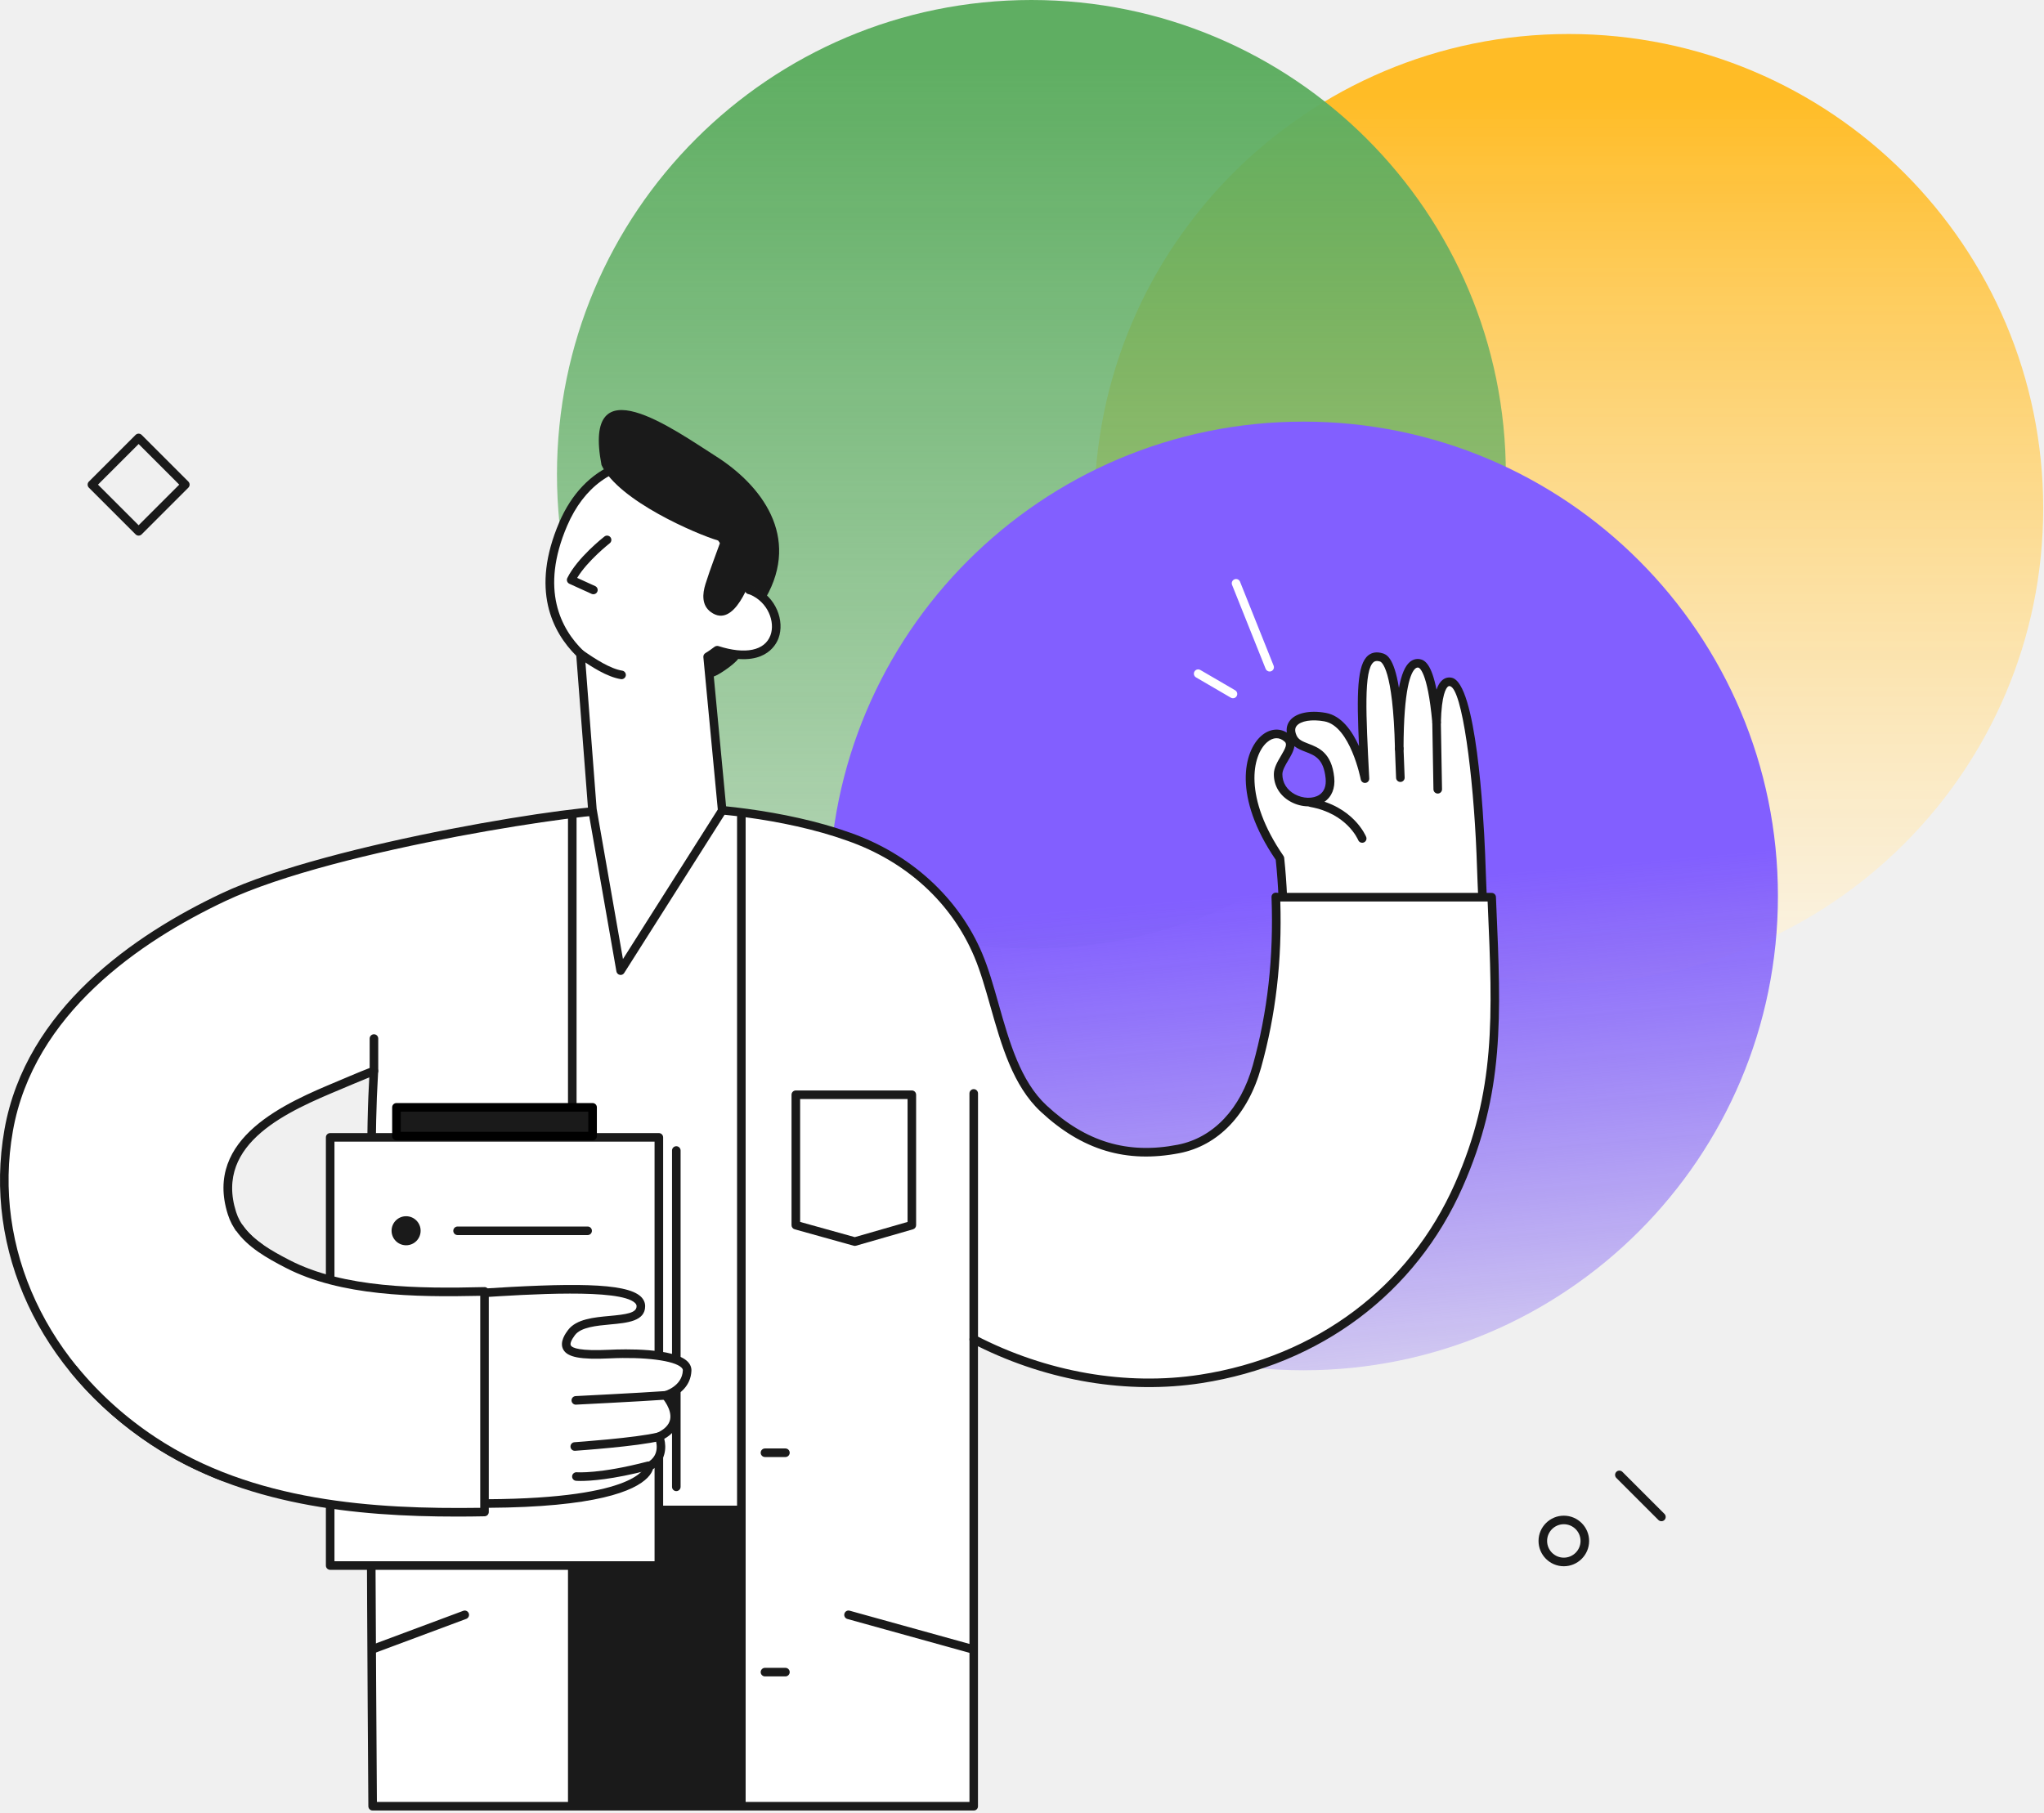
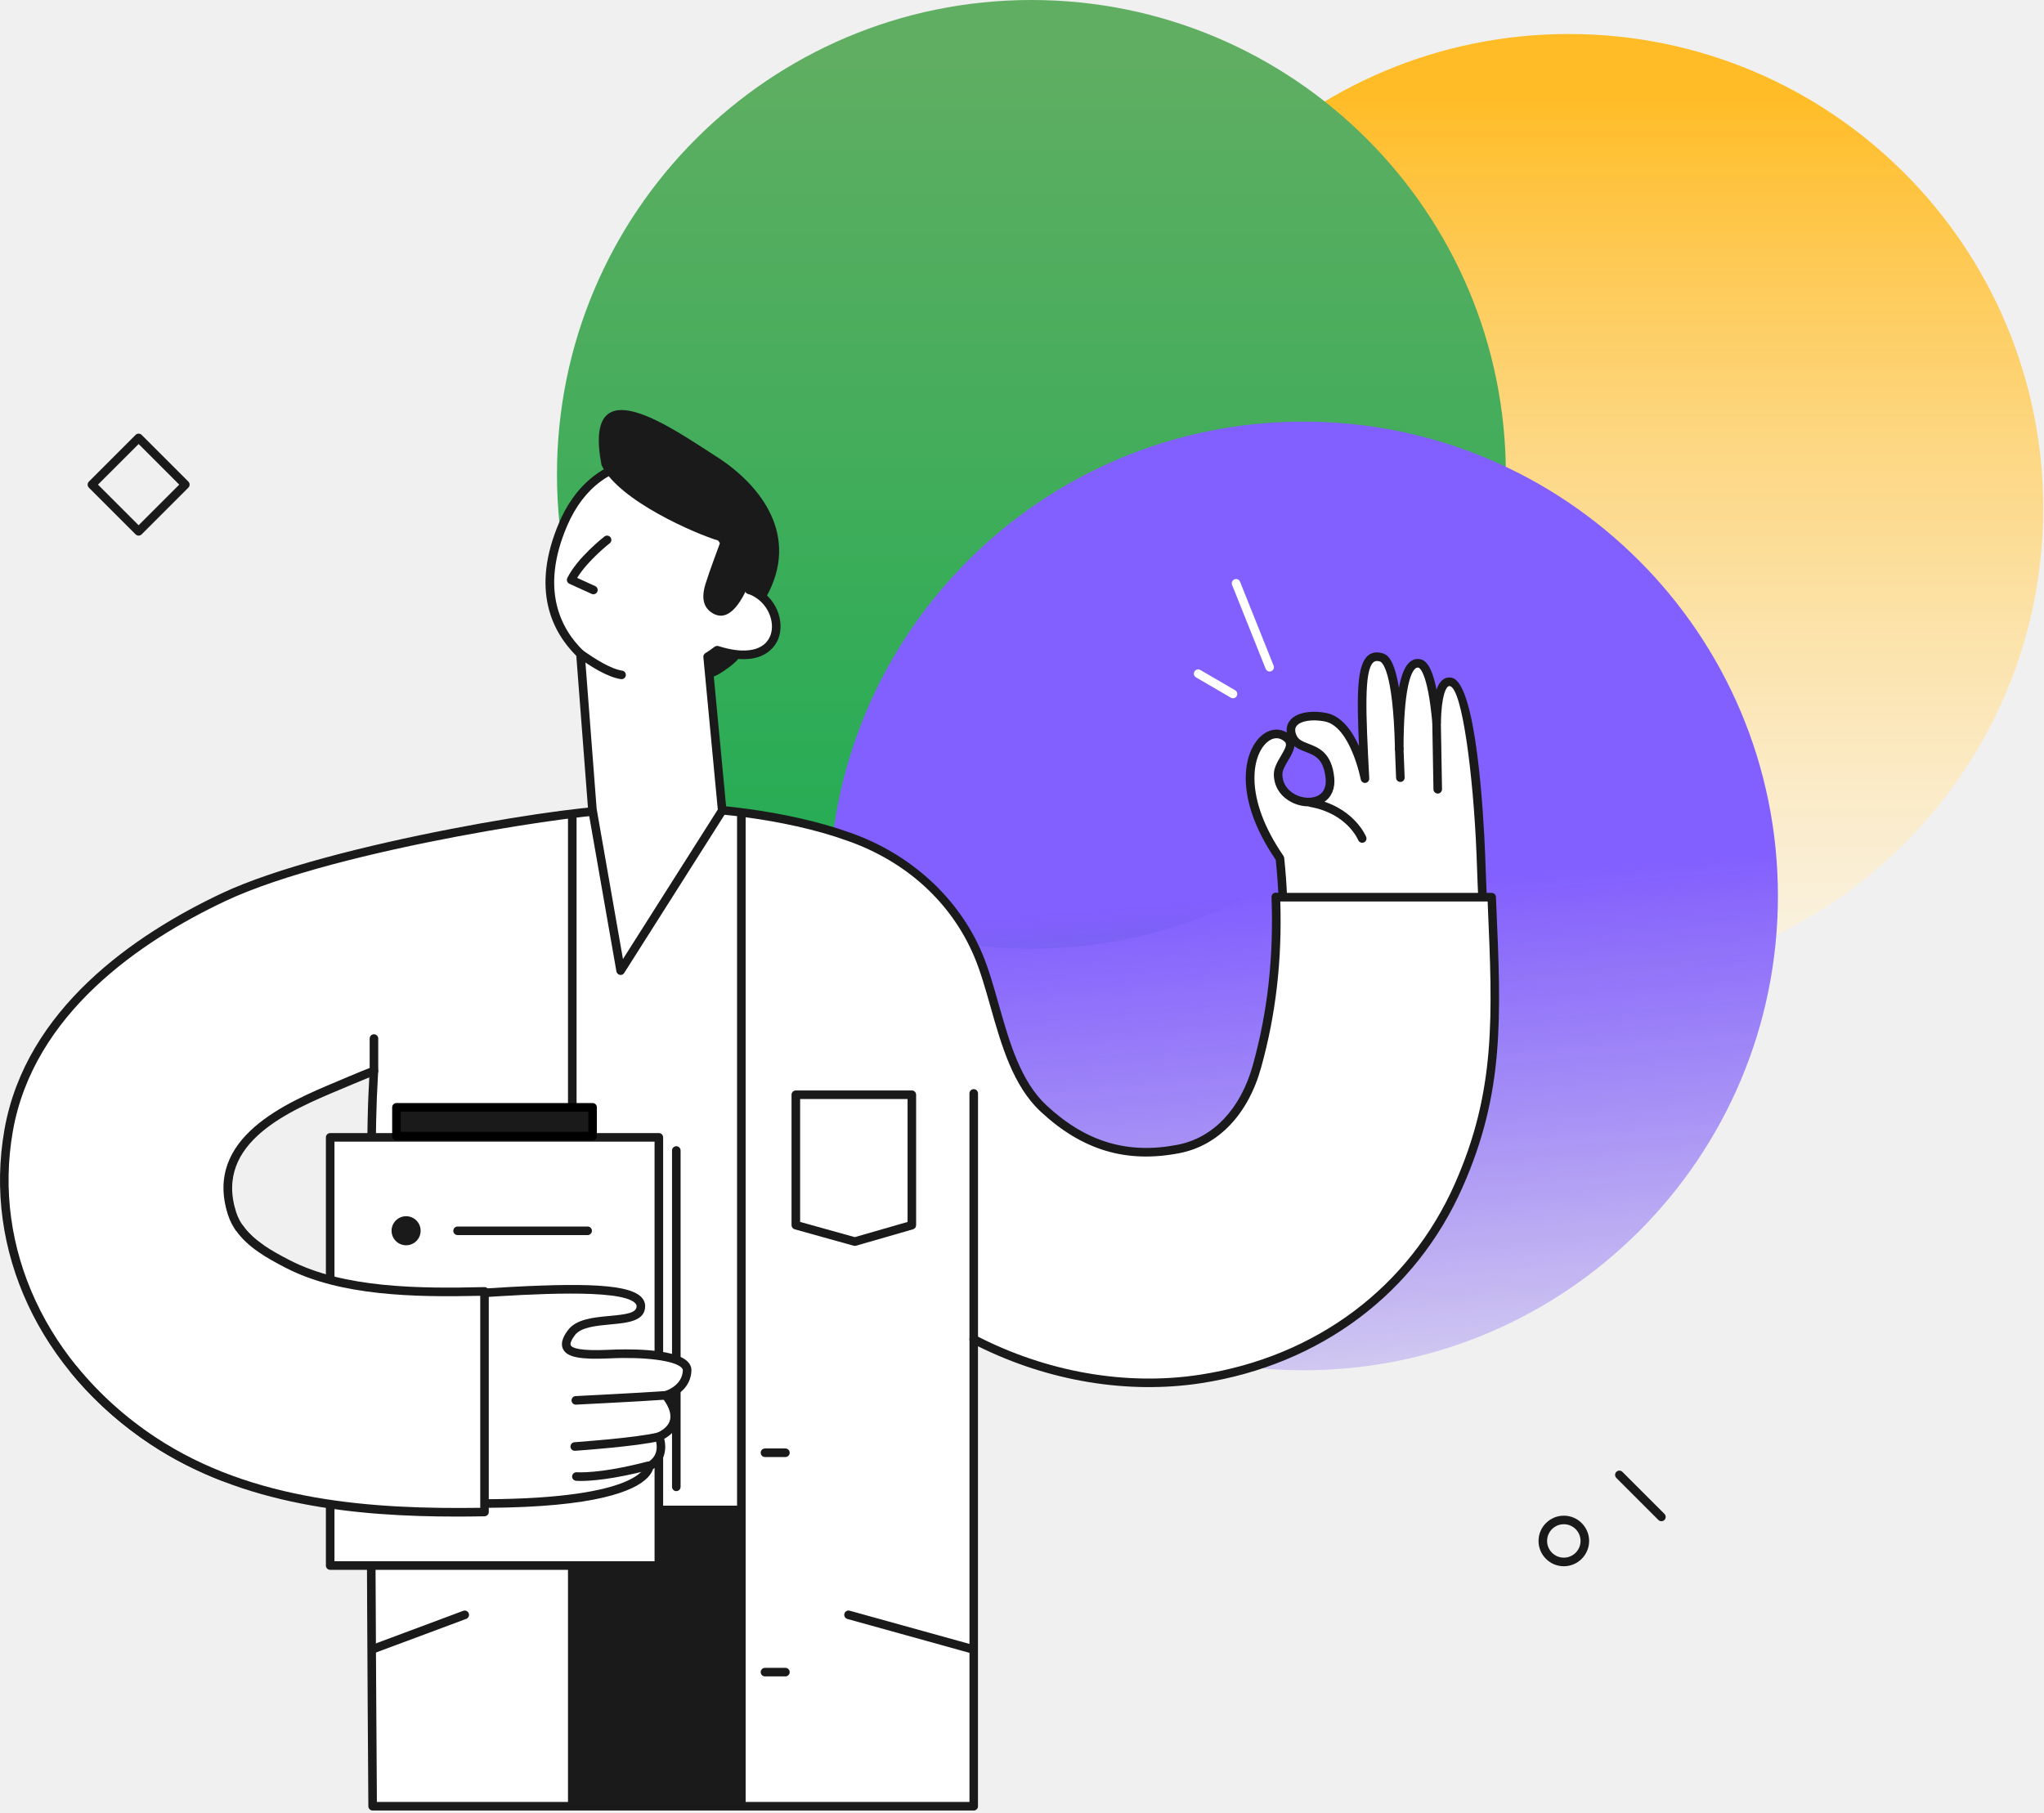
<svg xmlns="http://www.w3.org/2000/svg" width="601" height="533" viewBox="0 0 601 533" fill="none">
  <path d="M461.266 289C384.222 289 321.766 226.544 321.766 149.5C321.766 72.456 384.222 10 461.266 10C538.309 10 600.766 72.456 600.766 149.5C600.766 226.544 538.309 289 461.266 289Z" fill="url(#paint0_linear)" />
  <path d="M303.266 279C226.222 279 163.766 216.544 163.766 139.5C163.766 62.456 226.222 0 303.266 0C380.309 0 442.766 62.456 442.766 139.5C442.766 216.544 380.309 279 303.266 279Z" fill="url(#paint1_linear)" />
  <path d="M383.266 403C306.222 403 243.766 340.544 243.766 263.5C243.766 186.456 306.222 124 383.266 124C460.309 124 522.766 186.456 522.766 263.5C522.766 340.544 460.309 403 383.266 403Z" fill="url(#paint2_linear)" />
  <path d="M377.269 275.942H436.416C436.115 268.316 435.708 260.101 435.4 250.934C435.4 250.934 433.384 202.068 426.612 200.562C423.558 199.883 422.571 205.786 422.41 212.467C421.64 204.008 420.148 195.555 417.256 195.093C412.137 194.281 411.45 209.673 411.429 220.178C411.198 209.862 410.169 194.54 406.135 193.335C399.356 191.311 400.071 204.281 401.345 228.994C401.345 228.994 398.194 212.446 389.636 210.899C383.159 209.729 377.927 211.963 380.056 216.753C382.185 221.543 389.986 218.14 391.051 228.784C392.115 239.429 375.735 237.293 375.812 227.65C375.84 224.008 381.352 219.764 378.628 217.208C371.849 210.85 358.886 227.082 376.331 252.412C377.164 260.269 377.493 268.113 377.269 275.942Z" fill="white" />
  <path d="M436.417 277.203H377.27C376.927 277.203 376.605 277.063 376.367 276.817C376.129 276.572 376.002 276.243 376.009 275.9C376.227 268.337 375.918 260.592 375.106 252.874C362.452 234.338 365.652 220.892 370.918 216.361C373.257 214.351 376.058 214.043 378.362 215.444C378.187 214.127 378.489 212.923 379.266 211.928C381.038 209.673 385.099 208.812 389.854 209.666C394.462 210.5 397.592 215.017 399.595 219.449C398.888 204.078 398.979 195.366 402.333 192.726C403.454 191.844 404.855 191.648 406.486 192.131C407.551 192.446 409.834 193.125 411.332 202.313C412.047 198.399 413.104 195.906 414.512 194.708C415.366 193.98 416.388 193.686 417.446 193.854C419.049 194.113 420.933 195.527 422.383 202.845C422.957 201.151 423.629 200.38 424.211 199.925C424.988 199.316 425.905 199.113 426.886 199.33C434.05 200.92 436.179 239.191 436.662 250.879C436.858 256.663 437.089 262.069 437.313 267.181C437.446 270.172 437.572 273.071 437.677 275.886C437.691 276.229 437.565 276.558 437.327 276.811C437.089 277.063 436.76 277.203 436.417 277.203ZM378.559 274.675H435.1C435.002 272.28 434.897 269.822 434.785 267.294C434.561 262.174 434.33 256.761 434.134 250.977C433.188 227.951 429.932 202.593 426.333 201.795C426.094 201.739 425.94 201.774 425.758 201.914C425.198 202.355 423.86 204.267 423.664 212.503C423.65 213.168 423.111 213.707 422.446 213.735C421.655 213.749 421.206 213.252 421.15 212.587C419.729 196.949 417.159 196.361 417.054 196.347C416.71 196.291 416.444 196.382 416.15 196.627C414.869 197.719 412.719 202.229 412.684 220.185C412.684 220.878 412.124 221.438 411.437 221.445C411.437 221.445 411.43 221.445 411.423 221.445C410.737 221.445 410.177 220.899 410.163 220.213C409.624 196.382 406.164 194.666 405.772 194.554C404.693 194.232 404.182 194.491 403.902 194.715C400.954 197.033 401.64 210.241 402.579 228.511L402.6 228.938C402.635 229.597 402.151 230.178 401.493 230.255C400.891 230.36 400.233 229.891 400.107 229.24C400.079 229.078 397.018 213.525 389.413 212.152C385.695 211.473 382.417 212.012 381.255 213.49C381.052 213.749 380.442 214.526 381.206 216.256C381.78 217.552 382.928 218.042 384.763 218.742C387.634 219.842 391.57 221.34 392.305 228.672C392.62 231.824 391.577 234.38 389.35 235.857C386.738 237.594 382.795 237.58 379.539 235.815C376.339 234.086 374.525 231.109 374.553 227.657C374.567 225.808 375.61 224.043 376.612 222.349C377.977 220.038 378.538 218.875 377.767 218.154C376.227 216.718 374.336 216.76 372.571 218.287C368.145 222.097 365.54 234.534 377.375 251.719C377.494 251.894 377.564 252.09 377.592 252.3C378.383 259.779 378.713 267.307 378.559 274.675ZM380.596 219.456C380.4 220.878 379.532 222.342 378.769 223.63C377.935 225.045 377.067 226.508 377.06 227.678C377.039 230.171 378.376 232.328 380.722 233.602C383.145 234.912 386.108 234.975 387.935 233.756C389.364 232.811 389.994 231.137 389.777 228.924C389.196 223.14 386.598 222.153 383.846 221.102C382.76 220.682 381.584 220.234 380.596 219.456Z" fill="#1A1A1A" />
  <path d="M411.751 229.974C411.079 229.974 410.519 229.442 410.491 228.763L410.161 220.233C410.133 219.533 410.68 218.952 411.373 218.924C411.387 218.924 411.408 218.924 411.422 218.924C412.094 218.924 412.654 219.456 412.682 220.135L413.012 228.665C413.04 229.365 412.493 229.946 411.8 229.974C411.779 229.974 411.765 229.974 411.751 229.974Z" fill="#1A1A1A" />
  <path d="M422.739 233.385C422.053 233.385 421.493 232.839 421.479 232.146L421.136 212.495C421.122 211.795 421.675 211.221 422.375 211.214C422.957 211.207 423.65 211.753 423.657 212.453L424 232.104C424.014 232.804 423.461 233.378 422.76 233.385C422.753 233.385 422.746 233.385 422.739 233.385Z" fill="#1A1A1A" />
  <path d="M428.959 348.583C415.107 379.971 386.598 400.349 353.075 405.545C330.469 409.026 306.729 404.46 286.323 393.892V531.206H109.576C109.576 531.206 108.238 353.149 109.576 322.568C109.674 320.172 109.8 317.623 109.954 314.976C107.706 315.831 105.514 316.741 103.322 317.672C88.966 323.877 60.765 333.387 68.231 356.826C69.617 361.217 72.747 364.396 76.529 367.043C72.768 389.446 69.337 411.897 65.758 434.348C58.594 431.575 51.683 428.144 45.121 423.802C14.595 403.62 -3.949 369.361 2.564 332.449C8.39 299.297 37.053 277.399 65.758 263.855C98.959 248.189 178.177 236.985 181.804 238.448C186.244 237.972 190.964 237.643 195.957 237.517C206.202 237.237 230.292 239.155 249.487 246.046C265.685 251.698 280.307 263.484 287.646 280.886C293.396 294.507 295.252 315.214 306.884 326.013C319.146 337.414 331.884 340.747 346.541 337.897C356.429 335.978 365.561 328.135 369.602 313.625C374.196 297.154 375.785 280.501 375.155 263.778C375.435 263.806 375.659 263.855 375.94 263.855H438.63C440.107 298.253 441.368 320.481 428.959 348.583Z" fill="white" />
  <path d="M286.322 532.474H109.568C108.875 532.474 108.314 531.914 108.307 531.22C108.293 529.441 106.984 352.778 108.307 322.519C108.384 320.712 108.475 318.821 108.581 316.867C106.977 317.505 105.387 318.163 103.805 318.835C102.67 319.325 101.438 319.844 100.142 320.383C85.31 326.595 62.9 335.971 69.42 356.448C70.555 360.034 73.034 363.073 77.242 366.014C77.642 366.294 77.845 366.777 77.761 367.254C75.169 382.709 72.683 398.459 70.288 413.69C69.196 420.644 68.097 427.598 66.99 434.552C66.927 434.923 66.703 435.259 66.374 435.448C66.045 435.637 65.645 435.672 65.288 435.532C57.585 432.549 50.757 429.061 44.413 424.867C11.576 403.158 -4.944 367.667 1.303 332.246C7.542 296.769 39.497 274.857 65.197 262.728C96.865 247.783 173.974 235.773 181.852 237.188C186.439 236.698 191.166 236.39 195.907 236.271C206.699 235.97 230.894 238.049 249.9 244.87C267.708 251.089 281.889 264.037 288.794 280.41C290.657 284.829 292.092 289.878 293.605 295.221C296.777 306.419 300.062 317.995 307.716 325.103C319.292 335.859 331.547 339.543 346.274 336.672C356.743 334.641 364.79 326.125 368.361 313.303C372.731 297.63 374.531 281.454 373.866 263.834C373.852 263.47 373.999 263.12 374.258 262.875C374.524 262.623 374.86 262.518 375.238 262.532L375.567 262.567C375.679 262.581 375.784 262.602 375.903 262.602H438.594C439.266 262.602 439.826 263.134 439.854 263.806L439.945 265.977C441.395 299.297 442.347 321.307 430.078 349.081C416.296 380.321 388.285 401.351 353.235 406.785C331.624 410.112 308.374 406.26 287.554 395.938V531.199C287.582 531.907 287.015 532.474 286.322 532.474ZM110.821 529.953H285.054V393.893C285.054 393.452 285.286 393.045 285.664 392.814C286.035 392.583 286.511 392.569 286.896 392.772C307.716 403.557 331.148 407.646 352.878 404.299C387.059 399.005 414.371 378.507 427.802 348.072C439.833 320.838 438.881 299.059 437.452 266.096L437.41 265.13H376.45C376.982 282.476 375.133 298.471 370.805 313.982C366.975 327.764 358.214 336.938 346.771 339.151C331.176 342.169 318.22 338.31 306.014 326.952C297.842 319.36 294.459 307.441 291.189 295.908C289.69 290.641 288.283 285.669 286.476 281.384C279.753 265.438 266.469 253.316 249.059 247.237C230.368 240.528 206.601 238.512 195.977 238.785C191.236 238.904 186.509 239.219 181.922 239.709C181.719 239.723 181.509 239.702 181.313 239.625C176.684 238.428 99.337 249.401 66.276 264.997C41.107 276.874 9.839 298.254 3.782 332.673C-2.283 367.085 13.81 401.603 45.792 422.752C51.584 426.582 57.788 429.811 64.735 432.598C65.758 426.162 66.773 419.727 67.788 413.291C70.148 398.312 72.585 382.828 75.135 367.604C70.842 364.466 68.251 361.147 67.004 357.197C59.784 334.522 84.427 324.207 99.155 318.044C100.436 317.505 101.662 316.993 102.796 316.503C105.016 315.565 107.222 314.648 109.477 313.786C109.869 313.632 110.324 313.695 110.674 313.947C111.025 314.199 111.214 314.612 111.193 315.033C111.039 317.673 110.912 320.215 110.814 322.61C109.568 351.483 110.709 513.972 110.821 529.953Z" fill="#1A1A1A" />
  <path d="M168.267 531.234C167.567 531.234 167.007 530.667 167.007 529.973V239.681C167.007 238.981 167.574 238.42 168.267 238.42C168.96 238.42 169.528 238.988 169.528 239.681V529.973C169.528 530.667 168.967 531.234 168.267 531.234Z" fill="#1A1A1A" />
  <path d="M218.883 442.815H168.637V530.464H218.883V442.815Z" fill="#1A1A1A" />
  <path d="M217.98 531.234C217.279 531.234 216.719 530.667 216.719 529.974V240.291C216.719 239.59 217.286 239.03 217.98 239.03C218.673 239.03 219.24 239.598 219.24 240.291V529.974C219.24 530.667 218.68 531.234 217.98 531.234Z" fill="#1A1A1A" />
  <path d="M198.855 438.543C198.155 438.543 197.595 437.976 197.595 437.283V338.366C197.595 337.666 198.162 337.106 198.855 337.106C199.549 337.106 200.116 337.673 200.116 338.366V437.283C200.116 437.976 199.549 438.543 198.855 438.543Z" fill="#1A1A1A" />
  <path d="M215.171 191.382C213.75 191.151 212.321 190.927 210.9 190.696C209.359 190.451 207.783 191.095 207.335 192.72C207.216 193.154 207.258 193.637 207.363 194.106C206.656 194.807 206.271 195.766 206.565 196.845C206.95 198.245 208.659 199.422 210.129 198.868C211.81 198.238 217.37 194.414 217.37 193.056C217.37 191.879 216.411 191.585 215.171 191.382Z" fill="#1A1A1A" />
  <path d="M206.201 164.75C198.826 162.299 170.584 152.733 167.271 150.093C174.435 135.309 189.94 132.795 203.581 138.468C218.197 144.546 225.501 160.051 219.793 174.722C215.493 172.929 211.215 169.701 206.201 164.75Z" fill="#1A1A1A" />
  <path d="M203.589 138.468C217.427 144.224 224.458 159.434 220.312 173.489C220.55 173.566 220.774 173.601 221.012 173.699C232.154 178.328 231.678 197.894 210.872 191.221C209.962 191.9 209.051 192.586 208.071 193.153L212.357 238.392L182.496 285.48L174.177 237.972L170.682 192.334C162.356 184.274 158.063 171.745 165.605 154.154C173.231 136.332 188.764 132.305 203.589 138.468Z" fill="white" />
  <path d="M182.484 286.734C182.4 286.734 182.323 286.727 182.239 286.706C181.727 286.608 181.335 286.202 181.244 285.683L172.925 238.168L169.451 192.88C162.385 185.849 155.957 173.405 164.43 153.629C171.685 136.703 187.239 130.295 204.067 137.284C218.024 143.089 225.503 158.146 221.833 172.67C228.318 175.576 230.741 182.712 228.913 187.684C228.108 189.883 224.459 196.648 211.098 192.6C210.537 193.013 209.977 193.427 209.389 193.798L213.598 238.252C213.626 238.533 213.556 238.813 213.409 239.044L183.548 286.132C183.317 286.517 182.911 286.734 182.484 286.734ZM190.81 136.997C180.39 136.997 171.678 143.166 166.755 154.644C158.709 173.412 164.92 185.002 171.552 191.424C171.776 191.641 171.909 191.928 171.937 192.236L175.432 237.874L183.17 282.056L211.056 238.084L206.812 193.273C206.763 192.782 207.008 192.313 207.435 192.061C208.339 191.536 209.186 190.906 210.075 190.24C210.397 189.995 210.867 189.897 211.252 190.016C219.165 192.558 224.879 191.361 226.546 186.83C227.975 182.95 225.846 177.082 220.517 174.862C220.159 174.764 220.026 174.729 219.9 174.687C219.256 174.47 218.899 173.783 219.095 173.132C223.115 159.497 216.238 145.092 203.1 139.63C198.843 137.858 194.704 136.997 190.81 136.997Z" fill="#1A1A1A" />
  <path d="M211.151 158.972C204.848 157.109 181.879 147.305 176.865 136.78C171.122 106.723 197.993 126.247 210.472 134.168C223.833 142.648 235.444 157.732 225.15 175.842C221.214 173.349 215.248 164.707 211.151 158.972Z" fill="#1A1A1A" />
  <path d="M182.754 199.75C182.691 199.75 182.621 199.743 182.551 199.736C178.532 199.092 173.924 196.151 169.953 193.356C169.379 192.957 169.246 192.166 169.645 191.599C170.044 191.025 170.835 190.891 171.403 191.291C174.925 193.763 179.421 196.676 182.957 197.243C183.644 197.355 184.113 197.999 184.008 198.693C183.896 199.309 183.364 199.75 182.754 199.75Z" fill="#1A1A1A" />
  <path d="M193.723 334.5H97.082V460.434H193.723V334.5Z" fill="white" />
  <path d="M193.723 461.695H97.082C96.382 461.695 95.822 461.128 95.822 460.435V334.501C95.822 333.801 96.389 333.24 97.082 333.24H193.723C194.423 333.24 194.983 333.808 194.983 334.501V460.428C194.99 461.128 194.423 461.695 193.723 461.695ZM98.343 459.167H192.462V335.761H98.343V459.167Z" fill="#1A1A1A" />
  <path d="M140.765 380.314C165.296 378.738 188.434 377.821 188.434 384.137C188.434 390.454 172.397 386.084 168.027 391.911C163.65 397.744 169 398.71 179.204 398.227C189.407 397.744 202.236 398.689 202.04 403.087C201.795 408.704 195.724 410.377 195.724 410.377C195.724 410.377 202.846 418.27 193.777 422.527C193.777 422.527 196.207 428.361 190.864 431.274C190.864 431.274 191.039 441.911 143.328 442.185C95.617 442.458 131.094 382.197 131.094 382.197L140.765 380.314Z" fill="white" />
  <path d="M143.013 443.446C131.647 443.446 123.909 440.021 120.022 433.256C110.029 415.889 129.189 382.947 130.009 381.554C130.191 381.246 130.499 381.021 130.856 380.958L140.527 379.082C140.583 379.075 140.632 379.068 140.688 379.061C167.551 377.338 183.966 377.156 188.406 381.316C189.246 382.107 189.695 383.087 189.695 384.145C189.695 388.571 184.491 389.054 179.463 389.516C175.402 389.894 170.801 390.314 169.036 392.674C168.013 394.04 167.558 395.16 167.831 395.665C168.266 396.491 170.591 397.38 179.141 396.974C183.525 396.757 198.126 396.4 202.167 400.427C202.951 401.211 203.343 402.149 203.301 403.151C203.105 407.654 199.8 409.951 197.72 410.952C198.749 412.514 200.073 415.182 199.513 417.962C199.085 420.084 197.671 421.835 195.311 423.165C195.955 425.693 195.815 429.678 191.992 432.087C191.809 432.696 191.382 433.585 190.402 434.587C186.543 438.537 175.241 443.27 143.335 443.453C143.223 443.446 143.118 443.446 143.013 443.446ZM131.899 383.325C129.56 387.478 113.566 416.981 122.207 432.003C125.618 437.92 132.614 440.925 143.013 440.925C143.111 440.925 143.216 440.925 143.321 440.925C188.105 440.672 189.597 431.324 189.604 431.225C189.597 430.756 189.849 430.392 190.262 430.168C194.45 427.885 192.818 423.501 192.615 423.011C192.363 422.388 192.636 421.673 193.245 421.393C195.444 420.364 196.719 419.033 197.041 417.458C197.636 414.488 194.821 411.26 194.786 411.232C194.492 410.91 194.394 410.455 194.513 410.035C194.632 409.614 194.961 409.285 195.381 409.173C195.591 409.117 200.577 407.654 200.78 403.046C200.787 402.85 200.752 402.583 200.388 402.219C198.287 400.125 189.611 399.012 179.26 399.502C170.661 399.908 166.823 399.173 165.597 396.862C164.414 394.635 166.375 392.03 167.012 391.176C169.456 387.919 174.645 387.443 179.232 387.023C184.169 386.568 187.174 386.148 187.174 384.159C187.174 383.914 187.117 383.578 186.683 383.171C182.18 378.949 155.387 380.657 140.933 381.589L131.899 383.325Z" fill="#1A1A1A" />
  <path d="M174.479 174.771C174.304 174.771 174.129 174.736 173.954 174.659L167.42 171.69C167.112 171.55 166.867 171.284 166.755 170.968C166.636 170.646 166.664 170.289 166.811 169.988C169.752 164.036 177.399 158.041 177.722 157.789C178.275 157.362 179.059 157.46 179.493 158.006C179.92 158.552 179.822 159.351 179.276 159.778C179.206 159.834 172.763 164.89 169.703 169.96L174.997 172.369C175.628 172.656 175.915 173.405 175.621 174.043C175.418 174.498 174.955 174.771 174.479 174.771Z" fill="#1A1A1A" />
  <path d="M220.431 163.553C220.116 162.124 218.715 161.116 217.328 161.179C217.552 160.555 217.777 159.925 217.994 159.302C219.247 155.779 213.652 154.267 212.405 157.761C210.753 162.404 208.918 167.026 207.44 171.732C206.523 174.652 206.25 178.049 209.079 180.059C215.921 184.912 220.634 171.088 222.027 166.837C222.567 165.205 221.663 164.036 220.431 163.553Z" fill="#1A1A1A" />
  <path d="M21.791 402.841C28.331 410.839 36.21 417.933 45.117 423.815C73.718 442.709 109.061 445.258 142.465 444.691V379.809C122.71 380.285 100.812 380.117 84.614 371.762C79.131 368.933 73.641 365.831 70.384 361.146" fill="white" />
  <path d="M134.413 446.028C104.538 446.028 71.54 442.786 44.425 424.872C35.412 418.92 27.471 411.77 20.818 403.639C20.377 403.1 20.454 402.309 20.993 401.868C21.532 401.426 22.323 401.503 22.765 402.043C29.256 409.977 37.009 416.952 45.811 422.764C74.439 441.679 109.993 443.892 141.205 443.451V381.104C121.835 381.538 100.091 381.167 84.04 372.883C78.501 370.025 72.801 366.818 69.355 361.86C68.956 361.286 69.103 360.501 69.67 360.102C70.245 359.71 71.029 359.85 71.428 360.417C74.537 364.899 79.937 367.924 85.196 370.635C101.079 378.828 123.054 379.01 142.431 378.541C142.739 378.506 143.096 378.66 143.341 378.898C143.579 379.136 143.719 379.458 143.719 379.801V444.684C143.719 445.37 143.166 445.93 142.48 445.944C139.826 446 137.13 446.028 134.413 446.028Z" fill="#1A1A1A" />
  <path d="M169.31 413.115C168.645 413.115 168.084 412.59 168.049 411.918C168.014 411.217 168.547 410.629 169.247 410.594C169.436 410.587 188.239 409.642 195.627 409.116C196.264 409.067 196.93 409.593 196.972 410.286C197.021 410.979 196.495 411.581 195.802 411.63C188.393 412.156 169.562 413.101 169.373 413.108C169.352 413.115 169.331 413.115 169.31 413.115Z" fill="#1A1A1A" />
  <path d="M168.996 426.68C168.337 426.68 167.784 426.169 167.742 425.503C167.693 424.81 168.218 424.208 168.912 424.159C169.094 424.145 187.168 422.884 193.471 421.302C194.15 421.133 194.83 421.54 195.005 422.219C195.173 422.898 194.767 423.585 194.087 423.753C187.56 425.391 169.836 426.624 169.087 426.68C169.052 426.68 169.024 426.68 168.996 426.68Z" fill="#1A1A1A" />
  <path d="M170.764 435.552C169.889 435.552 169.427 435.51 169.357 435.503C168.664 435.44 168.159 434.824 168.222 434.131C168.285 433.438 168.923 432.94 169.595 432.989C169.658 432.996 176.248 433.536 190.289 429.873C190.968 429.684 191.654 430.104 191.829 430.776C192.004 431.449 191.605 432.142 190.926 432.317C179.959 435.174 173.433 435.552 170.764 435.552Z" fill="#1A1A1A" />
  <path d="M174.242 325.669H116.573V334.129H174.242V325.669Z" fill="#1A1A1A" />
  <path d="M174.24 335.389H116.571C115.87 335.389 115.31 334.822 115.31 334.129V325.669C115.31 324.969 115.877 324.409 116.571 324.409H174.24C174.94 324.409 175.5 324.976 175.5 325.669V334.129C175.5 334.829 174.94 335.389 174.24 335.389ZM117.831 332.868H172.979V326.937H117.831V332.868Z" fill="black" />
  <path d="M286 486.318C285.888 486.318 285.776 486.304 285.664 486.269L249.158 476.143C248.485 475.961 248.093 475.26 248.282 474.588C248.471 473.916 249.15 473.517 249.837 473.713L286.343 483.839C287.015 484.021 287.408 484.721 287.218 485.393C287.064 485.954 286.553 486.318 286 486.318Z" fill="#1A1A1A" />
  <path d="M109.492 486.318C108.981 486.318 108.498 486.003 108.309 485.498C108.064 484.847 108.4 484.119 109.051 483.874L136.208 473.748C136.86 473.502 137.588 473.832 137.833 474.49C138.078 475.141 137.742 475.869 137.091 476.115L109.933 486.241C109.786 486.297 109.639 486.318 109.492 486.318Z" fill="#1A1A1A" />
  <path d="M286.307 395.16C285.607 395.16 285.047 394.592 285.047 393.899V321.58C285.047 320.88 285.614 320.319 286.307 320.319C287.001 320.319 287.568 320.887 287.568 321.58V393.899C287.568 394.599 287.008 395.16 286.307 395.16Z" fill="#1A1A1A" />
  <path d="M109.953 316.244C109.253 316.244 108.693 315.677 108.693 314.984V305.439C108.693 304.738 109.26 304.178 109.953 304.178C110.653 304.178 111.214 304.745 111.214 305.439V314.984C111.214 315.684 110.646 316.244 109.953 316.244Z" fill="#1A1A1A" />
  <path d="M40.756 157.526C40.434 157.526 40.111 157.4 39.866 157.155L26.134 143.422C25.643 142.932 25.643 142.134 26.134 141.637L39.866 127.904C40.356 127.414 41.155 127.414 41.652 127.904L55.385 141.637C55.875 142.127 55.875 142.925 55.385 143.422L41.652 157.155C41.407 157.407 41.078 157.526 40.756 157.526ZM28.809 142.533L40.756 154.48L52.703 142.533L40.756 130.586L28.809 142.533Z" fill="#1A1A1A" />
  <path d="M488.503 447.394C488.181 447.394 487.859 447.268 487.614 447.023L475.254 434.663C474.764 434.172 474.764 433.374 475.254 432.877C475.744 432.387 476.542 432.387 477.04 432.877L489.4 445.237C489.89 445.727 489.89 446.526 489.4 447.023C489.148 447.275 488.826 447.394 488.503 447.394Z" fill="#1A1A1A" />
  <path d="M459.813 460.638C455.71 460.638 452.376 457.298 452.376 453.201C452.376 449.104 455.717 445.764 459.813 445.764C463.91 445.764 467.251 449.104 467.251 453.201C467.251 457.298 463.917 460.638 459.813 460.638ZM459.813 448.278C457.103 448.278 454.897 450.484 454.897 453.194C454.897 455.904 457.103 458.11 459.813 458.11C462.523 458.11 464.729 455.904 464.729 453.194C464.729 450.484 462.523 448.278 459.813 448.278Z" fill="#1A1A1A" />
  <path d="M119.407 366.238C121.766 366.238 123.678 364.326 123.678 361.967C123.678 359.607 121.766 357.695 119.407 357.695C117.047 357.695 115.135 359.607 115.135 361.967C115.135 364.326 117.047 366.238 119.407 366.238Z" fill="#1A1A1A" />
  <path d="M172.784 363.241H134.541C133.84 363.241 133.28 362.674 133.28 361.981C133.28 361.287 133.847 360.72 134.541 360.72H172.784C173.484 360.72 174.044 361.287 174.044 361.981C174.044 362.674 173.484 363.241 172.784 363.241Z" fill="#1A1A1A" />
  <path d="M251.334 366.42C251.222 366.42 251.11 366.406 250.998 366.371L233.659 361.539C233.112 361.392 232.734 360.888 232.734 360.328V321.966C232.734 321.265 233.302 320.705 233.995 320.705H268.106C268.806 320.705 269.367 321.272 269.367 321.966V360.328C269.367 360.888 268.995 361.385 268.456 361.539L251.684 366.371C251.572 366.399 251.453 366.42 251.334 366.42ZM235.262 359.368L251.334 363.843L266.853 359.375V323.226H235.262V359.368ZM268.113 360.328H268.141H268.113Z" fill="#1A1A1A" />
  <path d="M362.533 205.359C362.316 205.359 362.099 205.303 361.896 205.184L351.665 199.218C351.062 198.867 350.859 198.097 351.21 197.495C351.56 196.893 352.33 196.689 352.932 197.04L363.164 203.006C363.766 203.356 363.969 204.127 363.619 204.729C363.395 205.135 362.967 205.359 362.533 205.359Z" fill="white" />
  <path d="M373.312 197.496C372.815 197.496 372.339 197.194 372.143 196.704L362.268 172.019C362.009 171.375 362.324 170.639 362.969 170.38C363.613 170.114 364.348 170.436 364.607 171.081L374.482 195.766C374.741 196.41 374.426 197.145 373.781 197.405C373.627 197.468 373.466 197.496 373.312 197.496Z" fill="white" />
  <path d="M230.936 428.516H224.927C224.227 428.516 223.667 427.949 223.667 427.256C223.667 426.562 224.234 425.995 224.927 425.995H230.936C231.629 425.995 232.196 426.562 232.196 427.256C232.196 427.949 231.629 428.516 230.936 428.516Z" fill="#1A1A1A" />
  <path d="M230.936 493.034H224.927C224.227 493.034 223.667 492.467 223.667 491.774C223.667 491.08 224.234 490.513 224.927 490.513H230.936C231.629 490.513 232.196 491.08 232.196 491.774C232.196 492.467 231.629 493.034 230.936 493.034Z" fill="#1A1A1A" />
  <path d="M400.519 247.86C400.029 247.86 399.552 247.566 399.356 247.083C399.223 246.767 395.988 239.267 385.273 237.327C384.587 237.201 384.132 236.543 384.258 235.857C384.384 235.171 385.049 234.722 385.729 234.841C397.858 237.047 401.541 245.752 401.695 246.123C401.961 246.767 401.653 247.503 401.009 247.762C400.841 247.832 400.68 247.86 400.519 247.86Z" fill="#1A1A1A" />
  <defs>
    <linearGradient id="paint0_linear" x1="461.266" y1="335.818" x2="461.266" y2="28.053" gradientUnits="userSpaceOnUse">
      <stop stop-color="white" stop-opacity="0.56" />
      <stop offset="1" stop-color="#FFBC26" />
    </linearGradient>
    <linearGradient id="paint1_linear" x1="303.266" y1="325.818" x2="303.266" y2="18.053" gradientUnits="userSpaceOnUse">
-       <stop stop-color="#5FAE62" stop-opacity="0.28" />
+       <stop stop-color="#13AB50" />
      <stop offset="1" stop-color="#5FAE62" />
    </linearGradient>
    <linearGradient id="paint2_linear" x1="383.266" y1="449.818" x2="367.266" y2="263" gradientUnits="userSpaceOnUse">
      <stop stop-color="#6A46F0" stop-opacity="0" />
      <stop offset="1" stop-color="#825FFF" />
    </linearGradient>
  </defs>
</svg>
